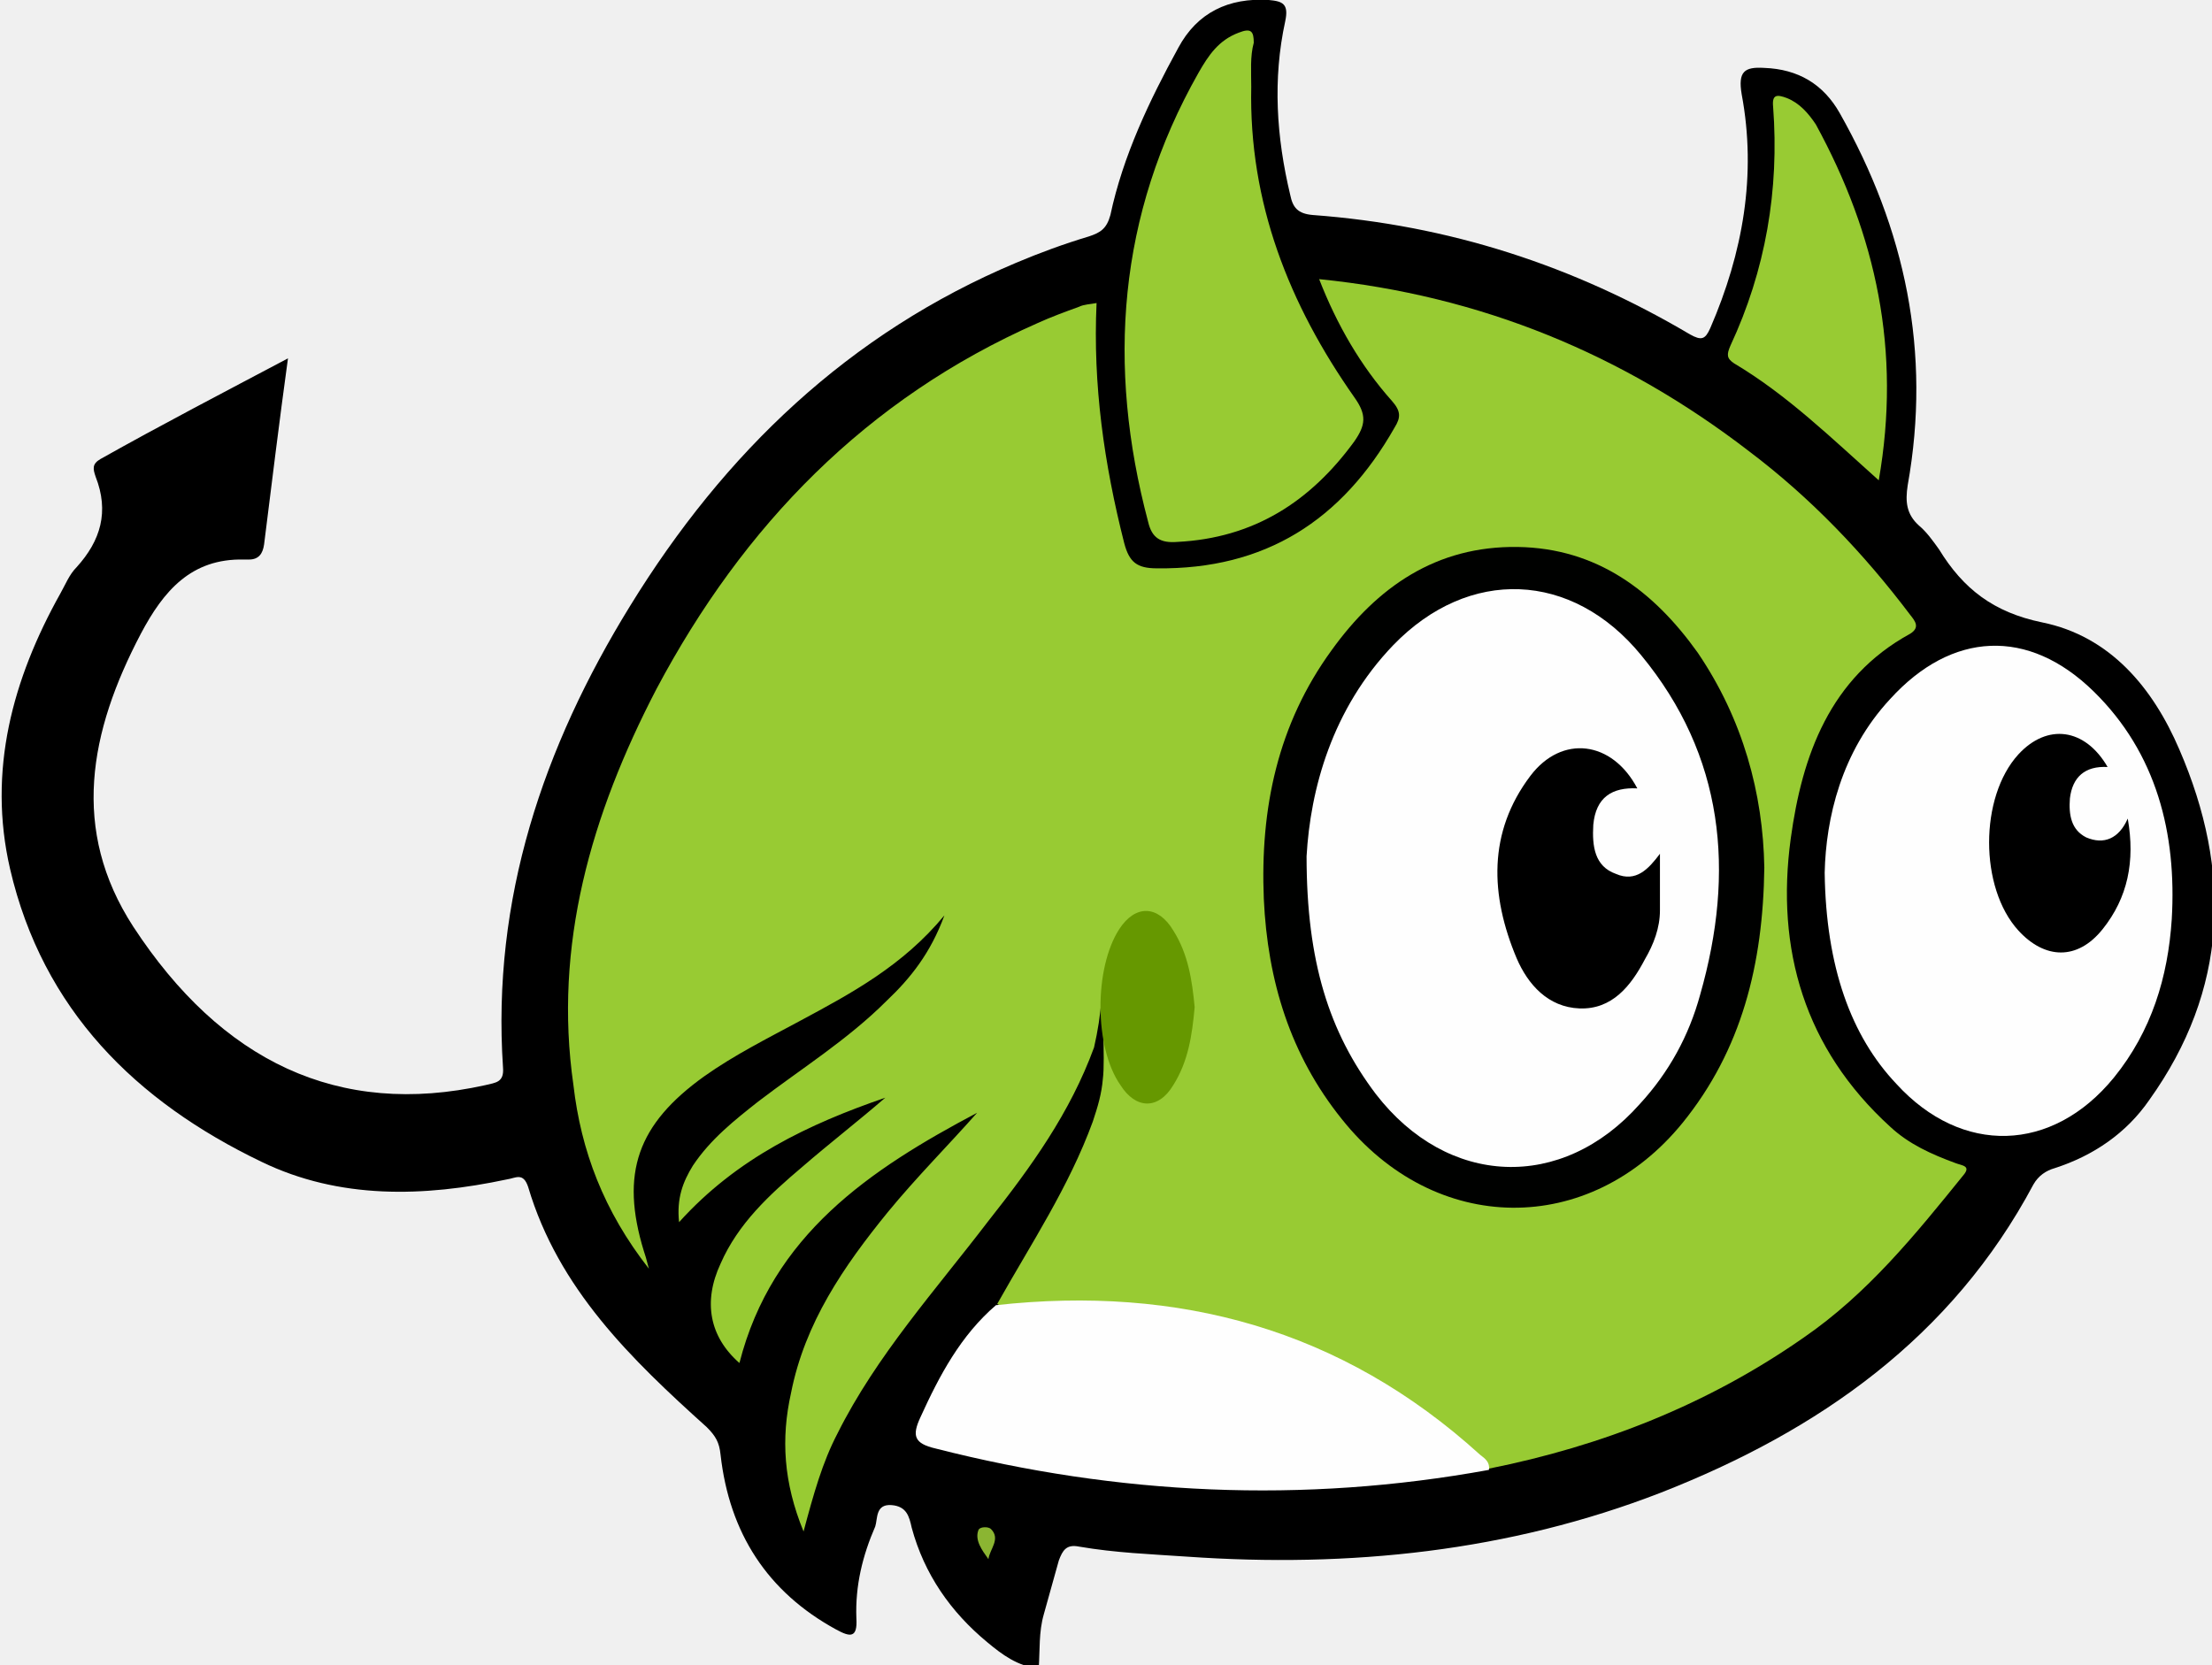
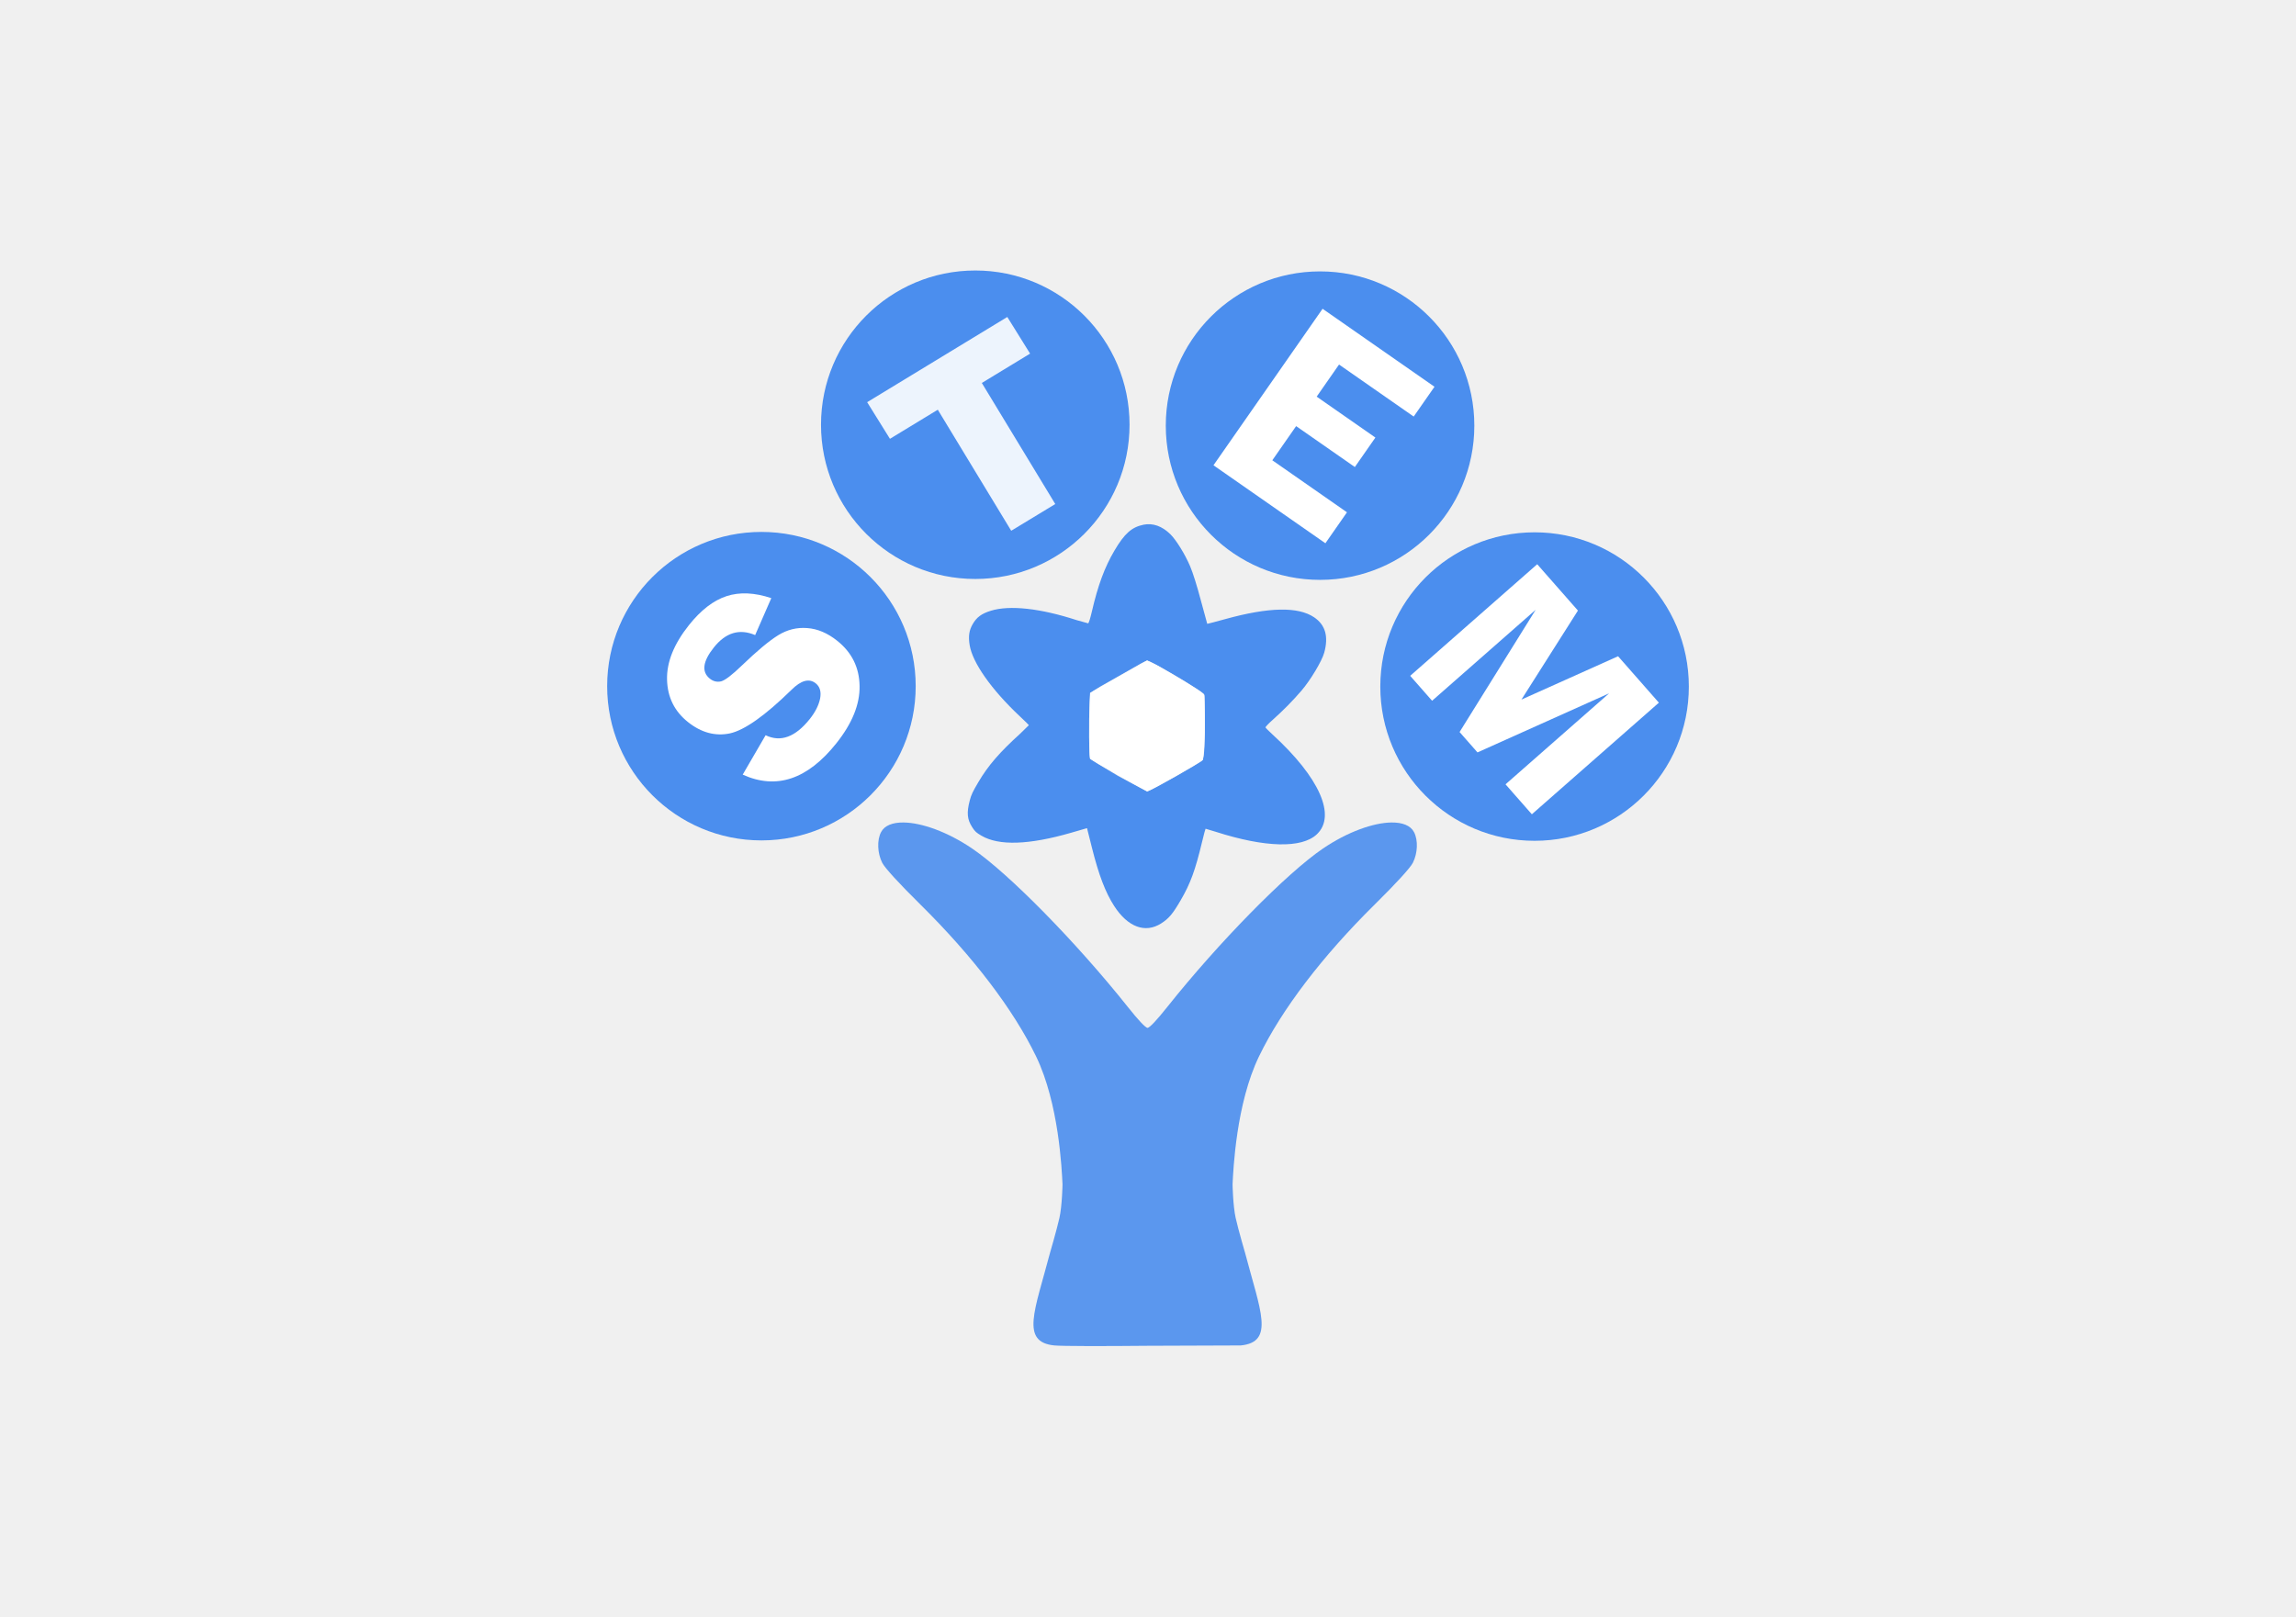
- <svg xmlns="http://www.w3.org/2000/svg" version="1.1" id="1" x="0px" y="0px" viewBox="0 0 175.9 132.4" style="enable-background:new 0 0 175.9 132.4;" xml:space="preserve">
-   <style type="text/css">
- 	.st0{fill:#98CB33;}
- 	.st1{fill:#FEFEFE;}
- 	.st2{fill:#8BB532;}
- 	.st3{fill:#000100;}
- 	.st4{fill:#669800;}
- </style>
-   <g>
-     <path d="M22.9,28.5c-0.7,5.1-1.3,10-1.9,14.8c-0.1,0.7-0.4,1.2-1.2,1.2c-0.1,0-0.2,0-0.4,0c-4.2-0.1-6.4,2.5-8.2,5.9   C7.1,58.2,5.6,66,10.6,73.7c7,10.7,16.3,15.2,28,12.6c0.8-0.2,1.5-0.2,1.4-1.4c-0.9-13.4,3.2-25.5,10.1-36.7   C57.6,36,67.5,26.5,80.8,20.9c1.9-0.8,3.8-1.5,5.8-2.1c0.9-0.3,1.4-0.6,1.7-1.7c1-4.7,3.1-9.1,5.4-13.3c1.5-2.8,4-4,7.2-3.8   c1.1,0.1,1.6,0.3,1.3,1.7c-1,4.6-0.7,9.2,0.4,13.8c0.2,1,0.6,1.5,1.8,1.6c10.8,0.8,20.7,4,30,9.5c0.9,0.5,1.2,0.4,1.6-0.5   c2.6-6,3.7-12.2,2.5-18.6c-0.3-1.8,0.2-2.2,1.8-2.1c2.7,0.1,4.7,1.3,6,3.6c5.2,9.2,7.3,19,5.4,29.6c-0.2,1.3-0.1,2.3,0.9,3.2   c0.6,0.5,1.1,1.2,1.6,1.9c1.9,3.1,4.3,5,8.2,5.8c5.4,1.1,8.8,5.2,10.9,10.1c4.2,9.7,3.9,19.1-2.4,27.9c-1.8,2.6-4.4,4.4-7.5,5.4   c-0.7,0.2-1.3,0.6-1.7,1.3c-6.5,12.2-17.1,19.6-29.6,24.5c-12.1,4.7-24.8,6-37.7,5.1c-2.9-0.2-5.7-0.3-8.6-0.8   c-1-0.2-1.3,0.3-1.6,1.1c-0.4,1.4-0.8,2.9-1.2,4.3c-0.4,1.4-0.3,2.8-0.4,4.3c-1.7-0.2-2.9-1.1-4.1-2.1c-2.9-2.4-5-5.4-6-9.1   c-0.2-0.9-0.4-1.7-1.6-1.8c-1.3-0.1-1.1,1.1-1.3,1.7c-1,2.3-1.6,4.7-1.5,7.3c0.1,1.6-0.5,1.5-1.6,0.9c-5.5-3-8.5-7.7-9.2-13.9   c-0.1-1-0.4-1.5-1.1-2.2c-6-5.4-11.8-11-14.2-19.1c-0.4-1.2-1-0.7-1.7-0.6c-6.6,1.4-13.3,1.6-19.5-1.4c-10-4.8-17.4-12.1-20-23.3   c-1.8-7.8,0.2-15.1,4-21.9c0.4-0.7,0.7-1.5,1.3-2.1c1.9-2.1,2.6-4.4,1.5-7.2c-0.2-0.6-0.3-1,0.4-1.4C12.8,33.8,17.8,31.2,22.9,28.5   z" />
-     <path class="st0" d="M87.6,79.4c-0.1,1.3-0.3,2.6-0.6,3.9c-1.9,5.2-5,9.5-8.4,13.8c-4.2,5.5-8.9,10.7-12,16.9   c-1.2,2.3-1.9,4.8-2.7,7.8c-1.6-3.9-1.8-7.4-1-11c1.1-5.6,4.2-10.1,7.7-14.4c2.3-2.8,4.8-5.3,7.1-7.9c-8.5,4.5-16.3,9.7-18.9,19.9   c-2.4-2.1-2.9-4.9-1.5-7.9c1.4-3.2,3.9-5.5,6.5-7.7c2.2-1.9,4.4-3.6,6.6-5.5c-6.1,2.1-11.8,4.8-16.4,9.9c-0.2-1.9,0.3-3.2,1.1-4.5   c1.4-2.1,3.3-3.6,5.2-5.1c3.4-2.6,7.1-4.9,10.2-8c1.9-1.8,3.5-3.8,4.6-6.8c-3.3,4-7.4,6.2-11.5,8.4c-2.6,1.4-5.2,2.7-7.6,4.4   c-5.3,3.8-6.7,7.7-4.8,13.9c0.1,0.3,0.2,0.6,0.4,1.4c-3.6-4.6-5.4-9.4-6-14.6C44,75.2,47,64.8,52.2,54.8   c6.9-13,16.7-23.1,30.3-29.1c1.1-0.5,2.2-0.9,3.3-1.3c0.4-0.2,0.9-0.2,1.4-0.3c-0.3,6.5,0.6,12.8,2.2,19.1c0.4,1.5,1,2,2.6,2   c8.6,0.1,14.7-3.8,18.9-11.2c0.5-0.8,0.5-1.3-0.2-2.1c-2.5-2.8-4.4-6.1-5.8-9.7c12.9,1.3,24.2,6,34.2,13.7c4.9,3.7,9.1,8.1,12.8,13   c0.4,0.5,0.8,1,0,1.5c-6.4,3.5-8.6,9.7-9.5,16.3c-1.2,8.8,1.1,16.7,7.9,22.9c1.5,1.4,3.3,2.2,5.2,2.9c0.5,0.2,1.3,0.2,0.6,1   c-3.8,4.7-7.6,9.4-12.7,12.9c-7.6,5.3-16,8.6-25,10.4c-6.8-6.5-14.8-10.6-24.1-12.3c-4.3-0.8-8.7-0.5-13-0.6c-0.7,0-1.4,0.2-2-0.2   c2.7-4.8,5.7-9.3,7.6-14.5c0.4-1.2,0.7-2.2,0.8-3.4C87.9,84.3,87.6,79.4,87.6,79.4z" />
-     <path class="st1" d="M145.1,69.4c0.1-4.3,1.3-9.6,5.2-13.8c4.9-5.4,11-5.7,16.2-0.6c5,4.9,6.6,11.3,6.2,18.1   c-0.3,4.6-1.6,8.9-4.6,12.6c-4.9,6-12.1,6.2-17.3,0.5C147.2,82.4,145.2,76.9,145.1,69.4z" />
-     <path class="st1" d="M79.2,103.8c14.5-1.6,27.5,1.9,38.5,11.9c0.4,0.3,0.8,0.6,0.7,1.2c-14.8,2.7-29.5,2-44-1.7   c-1.7-0.4-1.9-1-1.2-2.5C74.7,109.4,76.4,106.2,79.2,103.8z" />
-     <path class="st0" d="M99.5,6.9c-0.2,9.2,3,17.3,8.2,24.7c1,1.4,0.9,2.2,0,3.5c-3.5,4.8-8,7.7-14.1,8c-1.3,0.1-2-0.3-2.3-1.6   c-3.3-12.4-2.4-24.4,4-35.7c0.8-1.4,1.6-2.6,3.2-3.2c1-0.4,1.2-0.1,1.2,0.8C99.4,4.5,99.5,5.7,99.5,6.9z" />
-     <path class="st0" d="M149.4,38.2c-3.8-3.4-7.3-6.8-11.5-9.3c-0.6-0.4-0.6-0.7-0.3-1.4c2.8-6,3.9-12.4,3.4-19c-0.1-1,0.3-1,1.1-0.7   c1,0.4,1.7,1.2,2.3,2.1C149.2,18.7,151.2,27.9,149.4,38.2z" />
-     <path class="st2" d="M78.6,124c-0.5-0.7-1.1-1.5-0.8-2.3c0.1-0.3,0.8-0.3,1-0.1C79.6,122.4,78.7,123.2,78.6,124z" />
-     <path class="st3" d="M140.3,69c-0.1,7.7-1.8,14.5-6.5,20.3c-7.4,9.1-19.7,9-27.1-0.3c-4.1-5.1-5.9-11-6.2-17.5   c-0.3-7.2,1.1-13.9,5.4-19.8c3.6-5,8.3-8.3,14.8-8.2c6.3,0.1,10.8,3.5,14.3,8.4C138.6,57.2,140.2,63.1,140.3,69z" />
-     <path d="M169.2,65.1c0.6,3.4,0,6.3-2,8.8c-2,2.5-4.6,2.4-6.7,0.1c-3.1-3.4-3.1-10.6,0-14c2.3-2.5,5.3-2.1,7.1,1   c-1.8-0.1-2.8,0.8-3,2.5c-0.1,1.3,0.1,2.5,1.3,3.1C167.3,67.2,168.5,66.7,169.2,65.1z" />
-     <path class="st1" d="M103.9,68.1c0.3-5.3,2-11.7,6.9-16.8c6-6.2,14.2-5.9,19.7,0.8c6.6,8,7.5,17.2,4.7,27c-0.9,3.3-2.5,6.2-4.8,8.7   c-6.2,7-15.3,6.6-21-0.8C105.7,82.1,103.9,76.5,103.9,68.1z" />
-     <path d="M132,67.9c0,1.5,0,3,0,4.5c0,1.4-0.5,2.7-1.2,3.9c-1.1,2.1-2.6,4-5.2,3.9c-2.5-0.1-4.1-1.9-5-4c-2.1-5-2.3-10,1.1-14.5   c2.5-3.3,6.5-2.8,8.5,1c-2-0.1-3.3,0.7-3.5,2.9c-0.1,1.7,0.1,3.3,1.8,3.9C130.1,70.2,131.1,69.1,132,67.9z" />
+ <svg xmlns="http://www.w3.org/2000/svg" xmlns:xlink="http://www.w3.org/1999/xlink" viewBox="0 0 175.8 123.8">
+   <use xlink:href="#A" opacity=".9" fill="#3983ed" />
+   <path d="M59.057 45.805l-1.236 2.831q-1.799-.765-3.161.945-1.285 1.613-.307 2.393.387.309.855.207.466-.121 1.621-1.24 1.73-1.663 2.764-2.299 1.034-.635 2.209-.543 1.183.081 2.302.973 1.678 1.337 1.712 3.456.043 2.109-1.782 4.399-3.308 4.151-7.166 2.395l1.753-3.016q1.728.832 3.382-1.243.634-.796.791-1.567.147-.78-.337-1.166-.753-.6-1.861.504-3.031 2.965-4.712 3.331-1.683.347-3.21-.87-1.549-1.234-1.6-3.244-.051-2.01 1.68-4.182 1.371-1.721 2.871-2.213 1.5-.493 3.432.15z" fill="#fff" />
+   <path d="M86.487 32.527a11.81 11.81 0 0 1-11.812 11.812c-6.523 0-11.812-5.288-11.812-11.812s5.288-11.812 11.812-11.812a11.81 11.81 0 0 1 11.812 11.812" opacity=".9" fill="#3983ed" />
+   <path d="M77.127 24.275L66.396 30.8l1.745 2.805 3.664-2.228 5.622 9.269L80.8 38.6l-5.624-9.272 3.696-2.247z" opacity=".9" fill="#fff" />
+   <path d="M112.886 32.596c0 6.523-5.288 11.812-11.812 11.812a11.81 11.81 0 1 1 0-23.624c6.523 0 11.812 5.288 11.812 11.812" opacity=".9" fill="#3983ed" />
+   <path d="M108.244 31.901l-5.716-3.984-1.713 2.459 4.496 3.133-1.573 2.257-4.496-3.133-1.823 2.616 5.716 3.984-1.652 2.371-8.569-5.972 8.353-11.985 8.569 5.972z" fill="#fff" />
+   <use xlink:href="#A" x="59.198" y=".03" opacity=".9" fill="#3983ed" />
+   <path d="M111.757 56.06l5.827-9.362-7.931 6.968-1.678-1.91 9.726-8.546 3.118 3.548-4.325 6.818 7.399-3.319 3.124 3.556-9.726 8.546-2.016-2.294 7.931-6.968-10.078 4.524z" fill="#fff" />
+   <g fill="#3983ed">
+     <path d="M74.443 63.354c-.39-.599-.437-1.115-.189-2.059.115-.436.218-.654.669-1.418.74-1.251 1.611-2.259 3.192-3.693l.664-.649c-.005-.021-.318-.327-.696-.682-2.175-2.044-3.63-4.112-3.841-5.462-.105-.672-.04-1.116.234-1.592.306-.532.681-.808 1.396-1.028 1.44-.444 3.791-.185 6.57.722l.875.243c.048-.01.162-.372.286-.905.466-2.013.978-3.395 1.729-4.668.768-1.303 1.32-1.794 2.223-1.979.712-.146 1.422.105 2.056.727.447.438 1.132 1.549 1.517 2.46.216.511.529 1.509.819 2.61l.489 1.794c.011.007.641-.159 1.4-.368 3.331-.918 5.559-.961 6.786-.131.863.584 1.115 1.475.769 2.714-.18.646-1.052 2.099-1.744 2.907a23.76 23.76 0 0 1-2.194 2.225c-.32.284-.57.548-.557.586s.257.283.542.544c3.594 3.292 4.893 6.22 3.39 7.64-1.152 1.089-3.959 1.022-7.725-.187l-.795-.239c-.015.004-.135.453-.265.996-.53 2.207-.892 3.197-1.648 4.493-.607 1.04-.893 1.38-1.486 1.761-1.214.78-2.552.286-3.597-1.33-.671-1.038-1.179-2.369-1.704-4.463l-.377-1.502-1.216.352c-3.222.933-5.532 1.01-6.863.229-.406-.238-.497-.321-.709-.647zm13.395-2.738c.348-.091 3.992-2.15 4.236-2.394.131-.131.209-1.572.184-3.408l-.019-1.464c-.002-.192-.026-.215-.657-.632-.843-.558-2.808-1.71-3.337-1.956l-.409-.191-.475.241-3.134 1.778-.765.476-.034.762c-.066 1.48-.046 4.116.033 4.277.021.043.984.634 2.139 1.312l2.236 1.199z" opacity=".9" />
+     <path d="M69.185 62.988c-.836-.01-1.462.229-1.727.743-.318.615-.279 1.607.091 2.341.197.391 1.276 1.571 2.925 3.2 4.02 3.97 7.121 8.041 8.854 11.623 1.753 3.622 1.97 8.664 2.027 9.809 0 0-.029 1.647-.239 2.576s-.719 2.667-.719 2.667c-1.162 4.418-2.286 6.832.333 7.09h.001c.6.059 3.833.059 7.135.026l7.135-.026H95c2.619-.259 1.495-2.673.333-7.09 0 0-.509-1.737-.719-2.667s-.239-2.576-.239-2.576c.057-1.145.274-6.187 2.027-9.809 1.734-3.583 4.834-7.653 8.854-11.623 1.649-1.628 2.728-2.809 2.925-3.2.371-.734.409-1.726.091-2.341-.266-.514-.891-.752-1.727-.743-1.394.016-3.373.722-5.248 1.994-2.777 1.884-7.983 7.183-11.929 12.143-.805 1.011-1.323 1.56-1.502 1.595-.179-.035-.697-.583-1.502-1.595-3.946-4.96-9.152-10.26-11.929-12.143-1.875-1.272-3.855-1.978-5.248-1.994z" opacity=".9" fill-opacity=".902" />
  </g>
-   <path class="st4" d="M95,80.1c-0.2,2.2-0.5,4.3-1.7,6.2c-1.2,2-3,1.9-4.2,0C87,83.3,87,77,89,73.9c1.3-2,3.1-1.9,4.3,0.1  C94.5,75.9,94.8,78,95,80.1z" />
+   <defs>
+     <path id="A" d="M70.113 52.548c0 6.523-5.288 11.812-11.812 11.812s-11.812-5.288-11.812-11.812 5.288-11.812 11.812-11.812 11.812 5.288 11.812 11.812" />
+   </defs>
+   <path d="M86.716 60l-2.684-1.543-.566-.352-.026-.313c-.033-.387-.026-3.353.01-4.138l.026-.577.374-.235 3.795-2.161.181-.091.255.11c.688.298 3.73 2.121 4.039 2.421.084.081.089.138.116 1.366.029 1.287-.019 2.955-.1 3.442l-.041.261c-.002.086-3.58 2.131-4.114 2.352l-.147.061z" fill="#fff" />
</svg>
